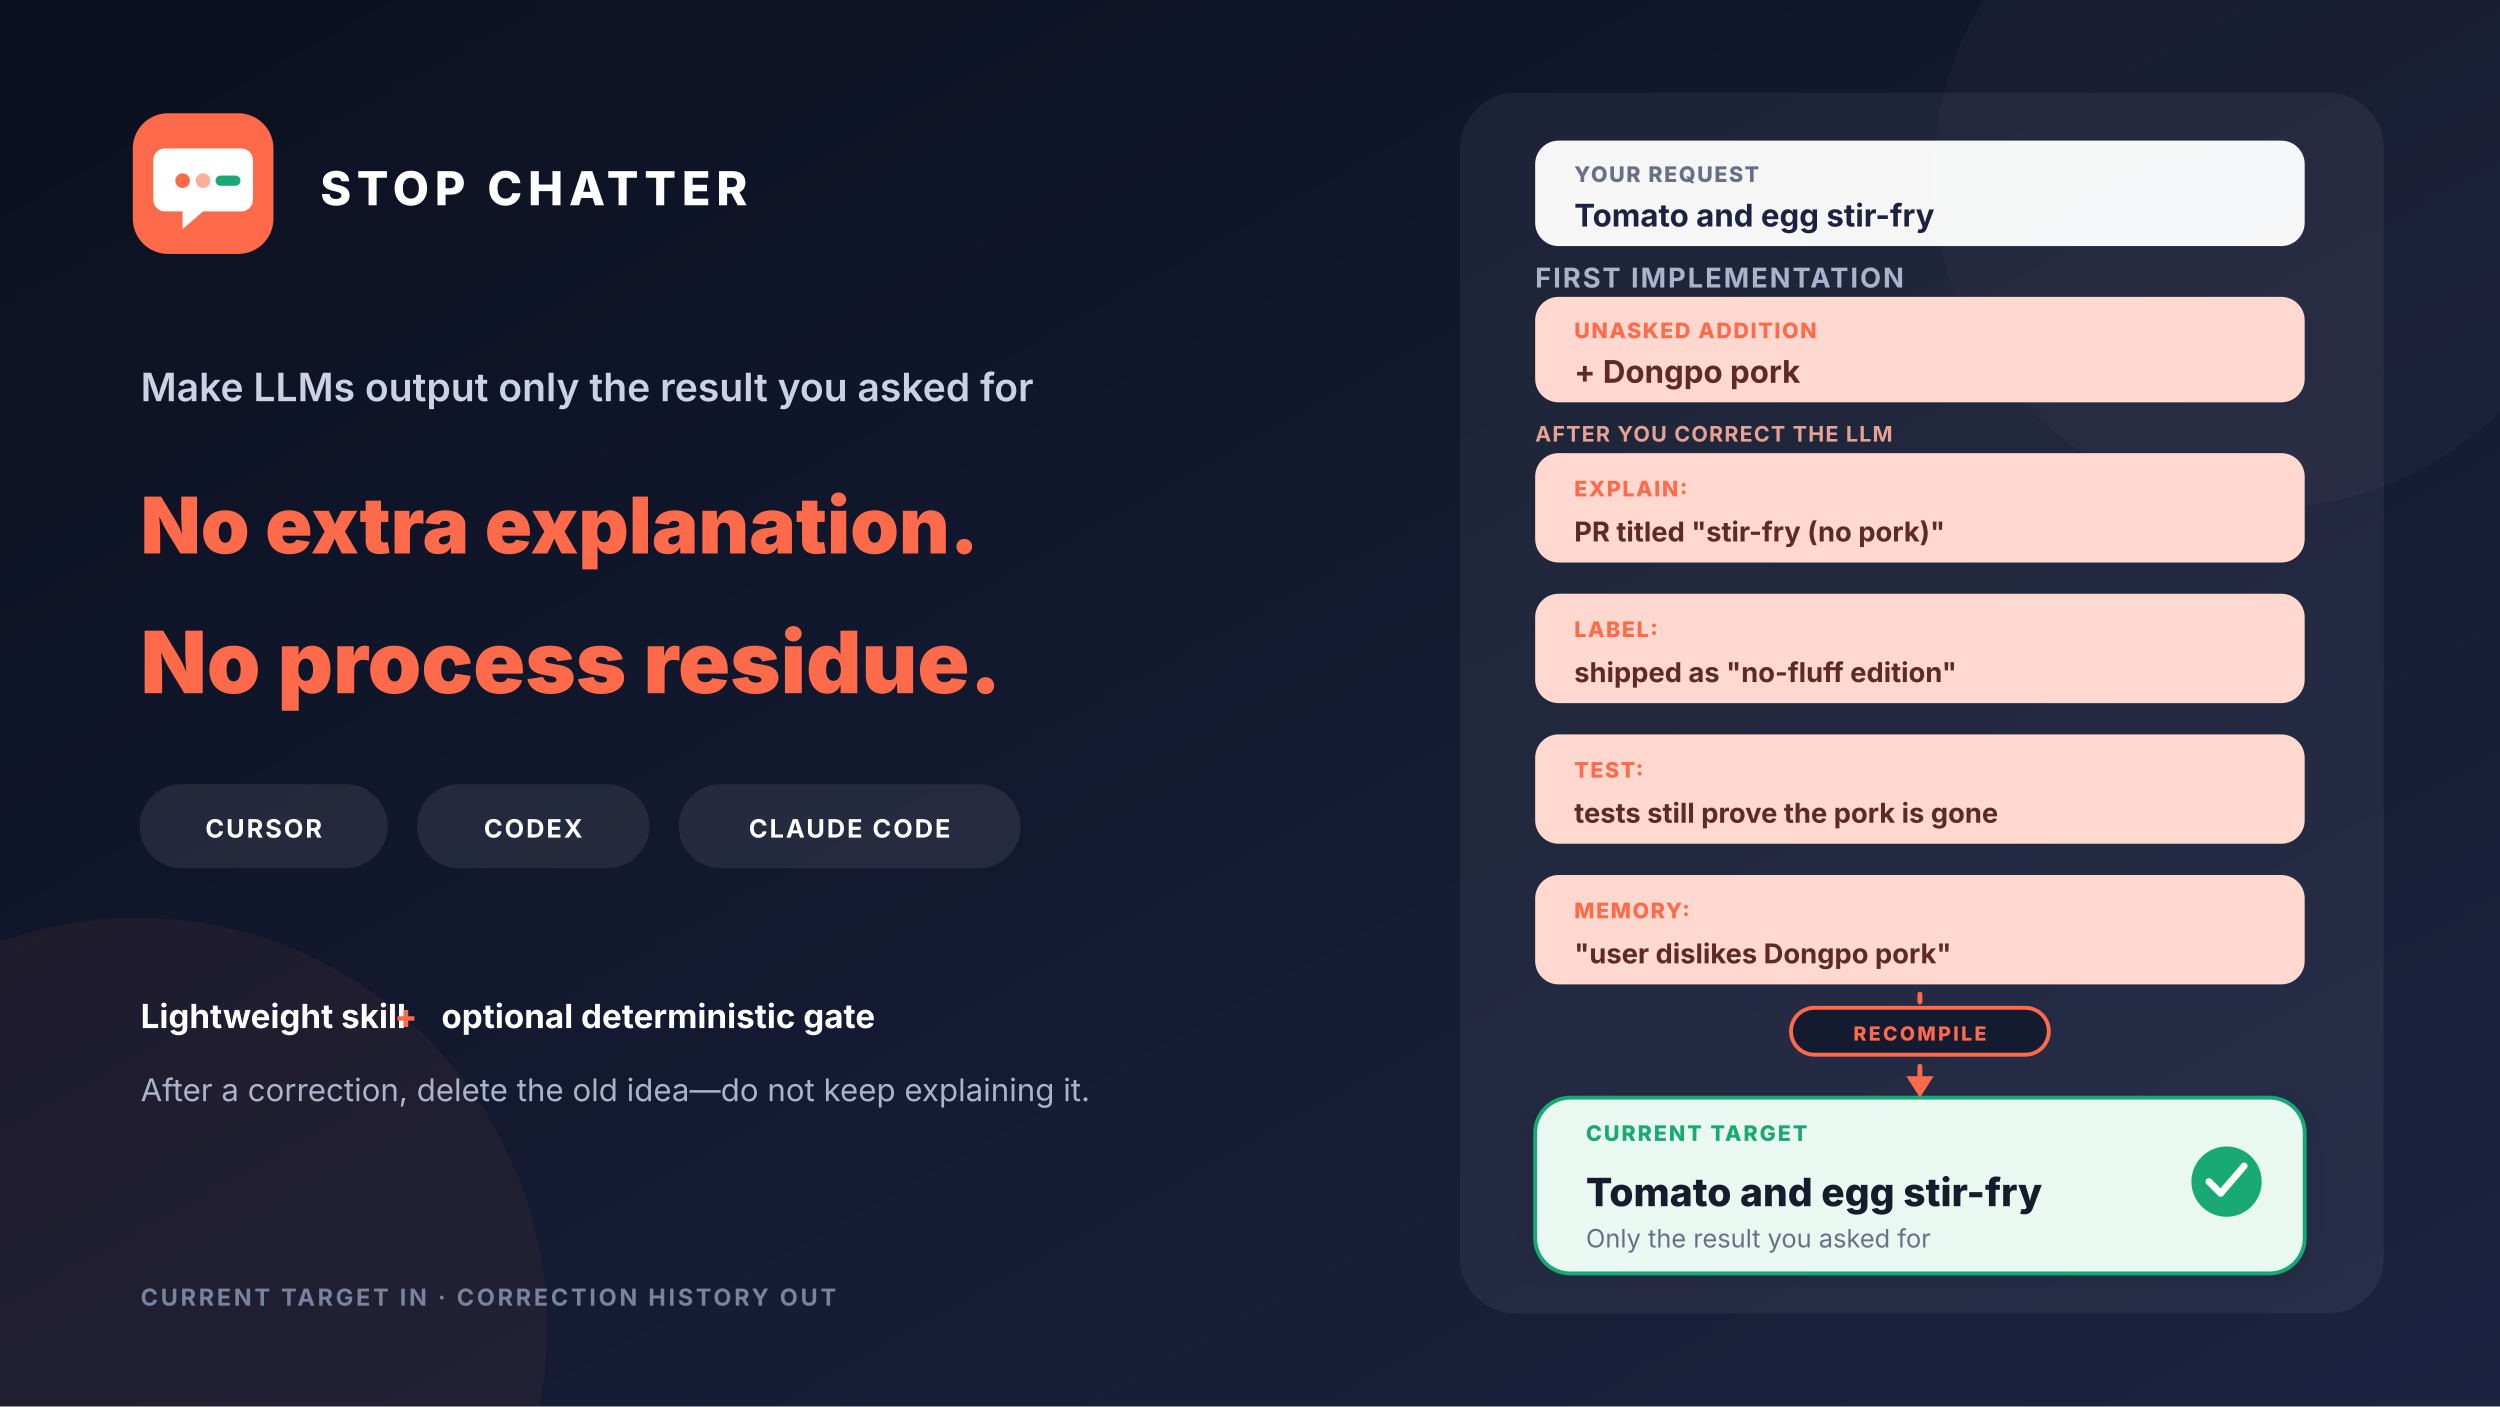
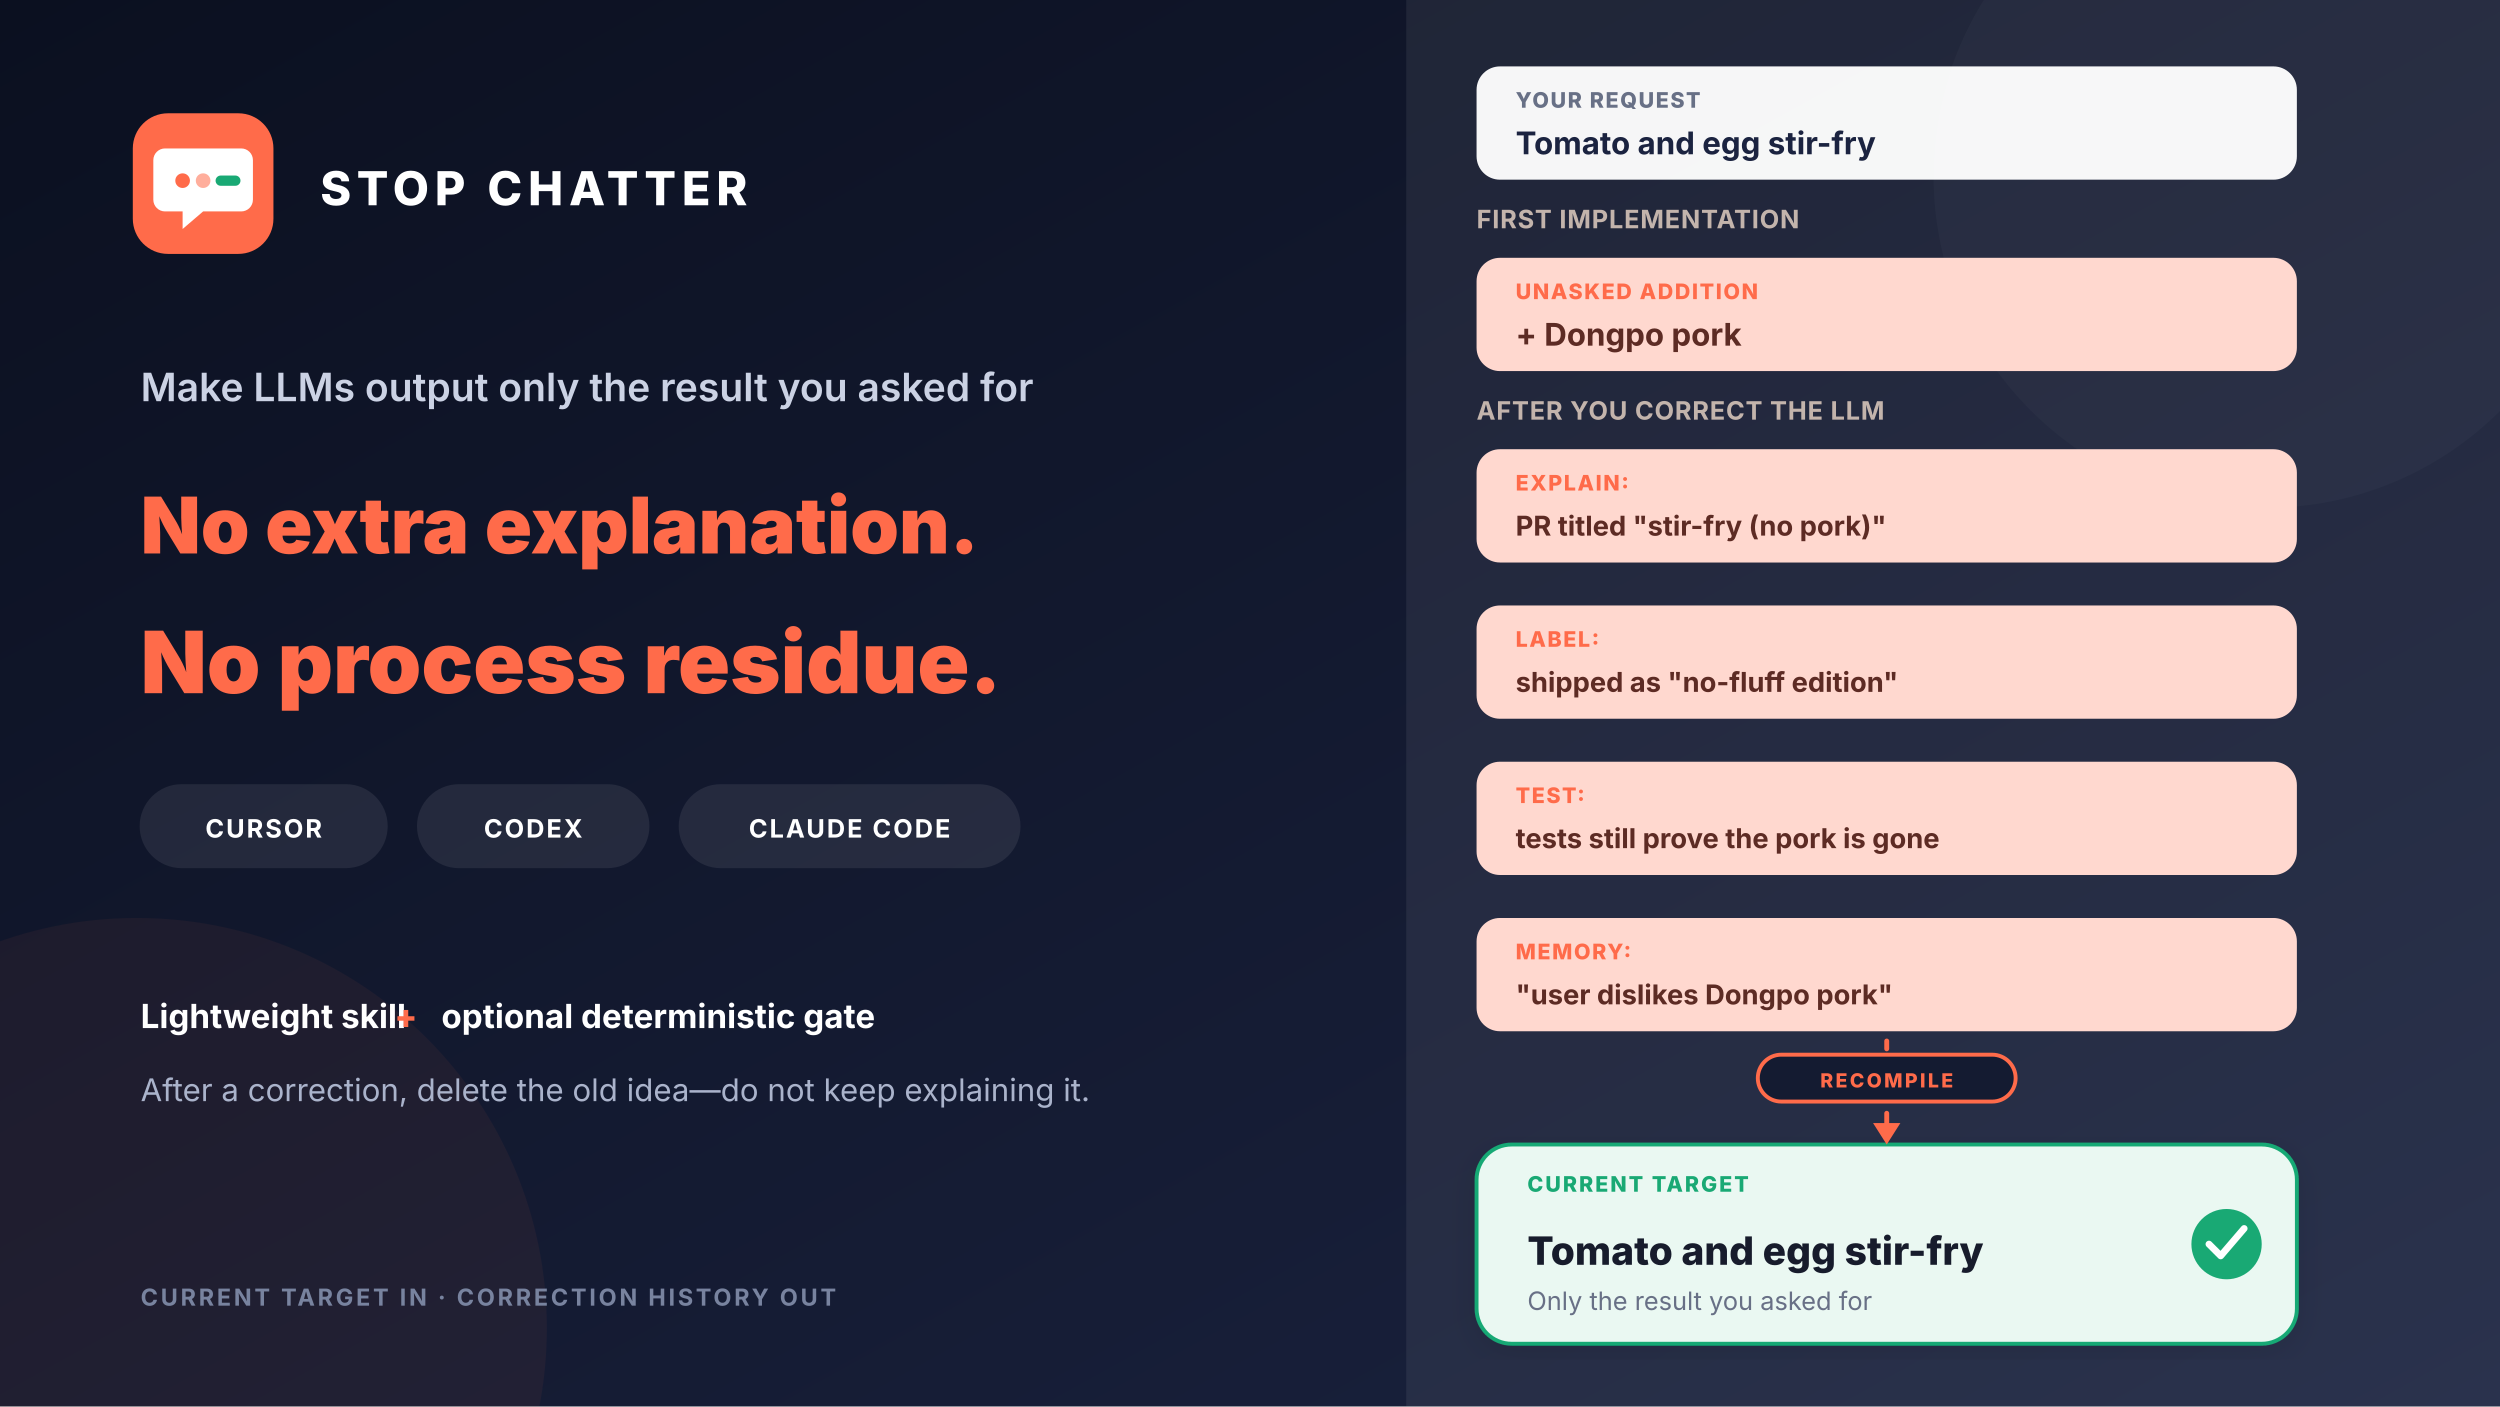
<svg xmlns="http://www.w3.org/2000/svg" viewBox="0 0 1280 720" width="1280" height="720" role="img">
  <defs>
    <linearGradient id="hero-bg" x1="0" y1="0" x2="1" y2="1">
      <stop offset="0" stop-color="#0B1020" />
      <stop offset="1" stop-color="#1B2340" />
    </linearGradient>
    <filter id="shadow" x="-8%" y="-8%" width="116%" height="116%">
      <feDropShadow dx="0" dy="4" stdDeviation="8" flood-color="#0B1020" flood-opacity="0.10" />
    </filter>
    <marker id="arrow-coral" markerWidth="10" markerHeight="8" refX="9" refY="4" orient="auto">
      <polygon points="0 0, 10 4, 0 8" fill="#FF6B4A" />
    </marker>
    <marker id="arrow-green" markerWidth="10" markerHeight="8" refX="9" refY="4" orient="auto">
      <polygon points="0 0, 10 4, 0 8" fill="#19A974" />
    </marker>
  </defs>
  <rect width="1280" height="720" fill="#0B1020" />
  <rect width="1280" height="720" fill="url(#hero-bg)" />
  <circle cx="1160" cy="90" r="170" fill="#FFFFFF" opacity="0.025" />
  <circle cx="70" cy="680" r="210" fill="#FF6B4A" opacity="0.055" />
  <g transform="translate(68 58) scale(0.75)">
    <rect width="96" height="96" rx="24" fill="#FF6B4A" />
    <path d="M22 24h52a8 8 0 0 1 8 8v27a8 8 0 0 1-8 8H48L34 79V67H22a8 8 0 0 1-8-8V32a8 8 0 0 1 8-8Z" fill="#FFFFFF" />
    <circle cx="34" cy="46" r="5" fill="#FF6B4A" />
    <circle cx="48" cy="46" r="5" fill="#FF6B4A" opacity="0.55" />
    <path d="M60 46h10" stroke="#19A974" stroke-width="7" stroke-linecap="round" />
  </g>
  <text x="164" y="96" fill="#FFFFFF" font-family="Inter,-apple-system,BlinkMacSystemFont,'Segoe UI','PingFang SC','Microsoft YaHei',sans-serif" font-size="24" font-weight="800" text-anchor="start" dominant-baseline="middle" opacity="1" letter-spacing="3">STOP CHATTER</text>
  <text x="72" y="198" fill="#CBD2E4" font-family="Inter,-apple-system,BlinkMacSystemFont,'Segoe UI','PingFang SC','Microsoft YaHei',sans-serif" font-size="20" font-weight="600" text-anchor="start" dominant-baseline="middle" opacity="1" letter-spacing="0">Make LLMs output only the result you asked for</text>
  <text x="72" y="268" fill="#FF6B4A" font-family="Inter,-apple-system,BlinkMacSystemFont,'Segoe UI','PingFang SC','Microsoft YaHei',sans-serif" font-size="40" font-weight="850" text-anchor="start" dominant-baseline="middle" opacity="1" letter-spacing="0">No extra explanation.</text>
  <text x="72" y="338" fill="#FF6B4A" font-family="Inter,-apple-system,BlinkMacSystemFont,'Segoe UI','PingFang SC','Microsoft YaHei',sans-serif" font-size="44" font-weight="850" text-anchor="start" dominant-baseline="middle" opacity="1" letter-spacing="0">No process residue.</text>
  <rect x="72" y="402" width="126" height="42" rx="21" fill="#FFFFFF" opacity="0.08" stroke="#FFFFFF" stroke-width="1" />
  <text x="135" y="424" fill="#FFFFFF" font-family="Inter,-apple-system,BlinkMacSystemFont,'Segoe UI','PingFang SC','Microsoft YaHei',sans-serif" font-size="13" font-weight="700" text-anchor="middle" dominant-baseline="middle" opacity="1" letter-spacing="1">CURSOR</text>
  <rect x="214" y="402" width="118" height="42" rx="21" fill="#FFFFFF" opacity="0.08" stroke="#FFFFFF" stroke-width="1" />
  <text x="273" y="424" fill="#FFFFFF" font-family="Inter,-apple-system,BlinkMacSystemFont,'Segoe UI','PingFang SC','Microsoft YaHei',sans-serif" font-size="13" font-weight="700" text-anchor="middle" dominant-baseline="middle" opacity="1" letter-spacing="1">CODEX</text>
  <rect x="348" y="402" width="174" height="42" rx="21" fill="#FFFFFF" opacity="0.08" stroke="#FFFFFF" stroke-width="1" />
  <text x="435" y="424" fill="#FFFFFF" font-family="Inter,-apple-system,BlinkMacSystemFont,'Segoe UI','PingFang SC','Microsoft YaHei',sans-serif" font-size="13" font-weight="700" text-anchor="middle" dominant-baseline="middle" opacity="1" letter-spacing="1">CLAUDE CODE</text>
  <text x="72" y="520" fill="#FFFFFF" font-family="Inter,-apple-system,BlinkMacSystemFont,'Segoe UI','PingFang SC','Microsoft YaHei',sans-serif" font-size="17" font-weight="700" text-anchor="start" dominant-baseline="middle" opacity="1" letter-spacing="0">Lightweight skill</text>
  <text x="202" y="520" fill="#FF6B4A" font-family="Inter,-apple-system,BlinkMacSystemFont,'Segoe UI','PingFang SC','Microsoft YaHei',sans-serif" font-size="17" font-weight="800" text-anchor="start" dominant-baseline="middle" opacity="1" letter-spacing="0">+</text>
  <text x="226" y="520" fill="#FFFFFF" font-family="Inter,-apple-system,BlinkMacSystemFont,'Segoe UI','PingFang SC','Microsoft YaHei',sans-serif" font-size="17" font-weight="700" text-anchor="start" dominant-baseline="middle" opacity="1" letter-spacing="0">optional deterministic gate</text>
  <text x="72" y="558" fill="#AAB3CB" font-family="Inter,-apple-system,BlinkMacSystemFont,'Segoe UI','PingFang SC','Microsoft YaHei',sans-serif" font-size="16" font-weight="400" text-anchor="start" dominant-baseline="middle" opacity="1" letter-spacing="0">After a correction, delete the old idea—do not keep explaining it.</text>
-   <rect x="748" y="48" width="472" height="624" rx="28" fill="#FFFFFF" opacity="0.055" stroke="#FFFFFF" stroke-width="1" />
-   <rect x="786" y="72" width="394" height="54" rx="12" fill="#FFFFFF" opacity="0.96" />
-   <text x="806" y="89" fill="#687086" font-family="Inter,-apple-system,BlinkMacSystemFont,'Segoe UI','PingFang SC','Microsoft YaHei',sans-serif" font-size="11" font-weight="800" text-anchor="start" dominant-baseline="middle" opacity="1" letter-spacing="0.8">YOUR REQUEST</text>
-   <text x="806" y="110" fill="#1B2340" font-family="Inter,-apple-system,BlinkMacSystemFont,'Segoe UI','PingFang SC','Microsoft YaHei',sans-serif" font-size="16" font-weight="700" text-anchor="start" dominant-baseline="middle" opacity="1" letter-spacing="0">Tomato and egg stir-fry</text>
-   <text x="786" y="142" fill="#AAB3CB" font-family="Inter,-apple-system,BlinkMacSystemFont,'Segoe UI','PingFang SC','Microsoft YaHei',sans-serif" font-size="14" font-weight="700" text-anchor="start" dominant-baseline="middle" opacity="1" letter-spacing="1">FIRST IMPLEMENTATION</text>
-   <rect x="786" y="152" width="394" height="54" rx="12" fill="#FFD8CF" opacity="1" />
-   <text x="806" y="169" fill="#FF6B4A" font-family="Inter,-apple-system,BlinkMacSystemFont,'Segoe UI','PingFang SC','Microsoft YaHei',sans-serif" font-size="11" font-weight="800" text-anchor="start" dominant-baseline="middle" opacity="1" letter-spacing="0.8">UNASKED ADDITION</text>
-   <text x="806" y="190" fill="#5D2B24" font-family="Inter,-apple-system,BlinkMacSystemFont,'Segoe UI','PingFang SC','Microsoft YaHei',sans-serif" font-size="16" font-weight="700" text-anchor="start" dominant-baseline="middle" opacity="1" letter-spacing="0">+ Dongpo pork</text>
-   <text x="786" y="222" fill="#E7A193" font-family="Inter,-apple-system,BlinkMacSystemFont,'Segoe UI','PingFang SC','Microsoft YaHei',sans-serif" font-size="11" font-weight="700" text-anchor="start" dominant-baseline="middle" opacity="1" letter-spacing="0.6">AFTER YOU CORRECT THE LLM</text>
-   <rect x="786" y="232" width="394" height="56" rx="12" fill="#FFD8CF" opacity="1" />
-   <text x="806" y="250" fill="#FF6B4A" font-family="Inter,-apple-system,BlinkMacSystemFont,'Segoe UI','PingFang SC','Microsoft YaHei',sans-serif" font-size="11" font-weight="800" text-anchor="start" dominant-baseline="middle" opacity="1" letter-spacing="0.8">EXPLAIN:</text>
-   <text x="806" y="272" fill="#5D2B24" font-family="Inter,-apple-system,BlinkMacSystemFont,'Segoe UI','PingFang SC','Microsoft YaHei',sans-serif" font-size="14" font-weight="650" text-anchor="start" dominant-baseline="middle" opacity="1" letter-spacing="0">PR titled "stir-fry (no pork)"</text>
-   <rect x="786" y="304" width="394" height="56" rx="12" fill="#FFD8CF" opacity="1" />
-   <text x="806" y="322" fill="#FF6B4A" font-family="Inter,-apple-system,BlinkMacSystemFont,'Segoe UI','PingFang SC','Microsoft YaHei',sans-serif" font-size="11" font-weight="800" text-anchor="start" dominant-baseline="middle" opacity="1" letter-spacing="0.8">LABEL:</text>
-   <text x="806" y="344" fill="#5D2B24" font-family="Inter,-apple-system,BlinkMacSystemFont,'Segoe UI','PingFang SC','Microsoft YaHei',sans-serif" font-size="14" font-weight="650" text-anchor="start" dominant-baseline="middle" opacity="1" letter-spacing="0">shipped as "no-fluff edition"</text>
-   <rect x="786" y="376" width="394" height="56" rx="12" fill="#FFD8CF" opacity="1" />
-   <text x="806" y="394" fill="#FF6B4A" font-family="Inter,-apple-system,BlinkMacSystemFont,'Segoe UI','PingFang SC','Microsoft YaHei',sans-serif" font-size="11" font-weight="800" text-anchor="start" dominant-baseline="middle" opacity="1" letter-spacing="0.8">TEST:</text>
-   <text x="806" y="416" fill="#5D2B24" font-family="Inter,-apple-system,BlinkMacSystemFont,'Segoe UI','PingFang SC','Microsoft YaHei',sans-serif" font-size="14" font-weight="650" text-anchor="start" dominant-baseline="middle" opacity="1" letter-spacing="0">tests still prove the pork is gone</text>
-   <rect x="786" y="448" width="394" height="56" rx="12" fill="#FFD8CF" opacity="1" />
-   <text x="806" y="466" fill="#FF6B4A" font-family="Inter,-apple-system,BlinkMacSystemFont,'Segoe UI','PingFang SC','Microsoft YaHei',sans-serif" font-size="11" font-weight="800" text-anchor="start" dominant-baseline="middle" opacity="1" letter-spacing="0.8">MEMORY:</text>
-   <text x="806" y="488" fill="#5D2B24" font-family="Inter,-apple-system,BlinkMacSystemFont,'Segoe UI','PingFang SC','Microsoft YaHei',sans-serif" font-size="14" font-weight="650" text-anchor="start" dominant-baseline="middle" opacity="1" letter-spacing="0">"user dislikes Dongpo pork"</text>
-   <rect x="786" y="562" width="394" height="90" rx="18" fill="#EAF8F2" opacity="1" stroke="#19A974" stroke-width="2" filter="url(#shadow)" />
-   <text x="812" y="580" fill="#19A974" font-family="Inter,-apple-system,BlinkMacSystemFont,'Segoe UI','PingFang SC','Microsoft YaHei',sans-serif" font-size="11" font-weight="800" text-anchor="start" dominant-baseline="middle" opacity="1" letter-spacing="1">CURRENT TARGET</text>
-   <text x="812" y="610" fill="#171C2C" font-family="Inter,-apple-system,BlinkMacSystemFont,'Segoe UI','PingFang SC','Microsoft YaHei',sans-serif" font-size="20" font-weight="800" text-anchor="start" dominant-baseline="middle" opacity="1" letter-spacing="0">Tomato and egg stir-fry</text>
-   <text x="812" y="634" fill="#687086" font-family="Inter,-apple-system,BlinkMacSystemFont,'Segoe UI','PingFang SC','Microsoft YaHei',sans-serif" font-size="13" font-weight="400" text-anchor="start" dominant-baseline="middle" opacity="1" letter-spacing="0">Only the result you asked for</text>
-   <circle cx="1140" cy="605" r="18" fill="#19A974" />
-   <path d="M1131 605l6 6 12-14" fill="none" stroke="#FFFFFF" stroke-width="3.5" stroke-linecap="round" stroke-linejoin="round" />
-   <line x1="983" y1="509" x2="983" y2="513" stroke="#FF6B4A" stroke-width="2.5" stroke-linecap="round" />
-   <rect x="917" y="516" width="132" height="24" rx="12" fill="#141B31" opacity="1" stroke="#FF6B4A" stroke-width="2" />
-   <text x="983" y="529" fill="#FF6B4A" font-family="Inter,-apple-system,BlinkMacSystemFont,'Segoe UI','PingFang SC','Microsoft YaHei',sans-serif" font-size="10" font-weight="800" text-anchor="middle" dominant-baseline="middle" opacity="1" letter-spacing="1.2">RECOMPILE</text>
-   <line x1="983" y1="546" x2="983" y2="552" stroke="#FF6B4A" stroke-width="2.5" stroke-linecap="round" />
-   <path d="M976 551 L983 562 L990 551 Z" fill="#FF6B4A" />
+   <rect x="720" y="0" width="560" height="720" rx="0" fill="#FFFFFF" opacity="0.07" />
+   <rect x="756" y="34" width="420" height="58" rx="12" fill="#FFFFFF" opacity="0.96" />
+   <text x="776" y="51" fill="#687086" font-family="Inter,-apple-system,BlinkMacSystemFont,'Segoe UI','PingFang SC','Microsoft YaHei',sans-serif" font-size="11" font-weight="800" text-anchor="start" dominant-baseline="middle" opacity="1" letter-spacing="0.8">YOUR REQUEST</text>
+   <text x="776" y="73" fill="#1B2340" font-family="Inter,-apple-system,BlinkMacSystemFont,'Segoe UI','PingFang SC','Microsoft YaHei',sans-serif" font-size="16" font-weight="700" text-anchor="start" dominant-baseline="middle" opacity="1" letter-spacing="0">Tomato and egg stir-fry</text>
+   <text x="756" y="112" fill="#C3B4AC" font-family="Inter,-apple-system,BlinkMacSystemFont,'Segoe UI','PingFang SC','Microsoft YaHei',sans-serif" font-size="13" font-weight="700" text-anchor="start" dominant-baseline="middle" opacity="1" letter-spacing="0.4">FIRST IMPLEMENTATION</text>
+   <rect x="756" y="132" width="420" height="58" rx="12" fill="#FFD8CF" opacity="1" />
+   <text x="776" y="149" fill="#FF6B4A" font-family="Inter,-apple-system,BlinkMacSystemFont,'Segoe UI','PingFang SC','Microsoft YaHei',sans-serif" font-size="11" font-weight="800" text-anchor="start" dominant-baseline="middle" opacity="1" letter-spacing="0.8">UNASKED ADDITION</text>
+   <text x="776" y="171" fill="#5D2B24" font-family="Inter,-apple-system,BlinkMacSystemFont,'Segoe UI','PingFang SC','Microsoft YaHei',sans-serif" font-size="16" font-weight="700" text-anchor="start" dominant-baseline="middle" opacity="1" letter-spacing="0">+ Dongpo pork</text>
+   <text x="756" y="210" fill="#C3B4AC" font-family="Inter,-apple-system,BlinkMacSystemFont,'Segoe UI','PingFang SC','Microsoft YaHei',sans-serif" font-size="13" font-weight="700" text-anchor="start" dominant-baseline="middle" opacity="1" letter-spacing="0.4">AFTER YOU CORRECT THE LLM</text>
+   <rect x="756" y="230" width="420" height="58" rx="12" fill="#FFD8CF" opacity="1" />
+   <text x="776" y="247" fill="#FF6B4A" font-family="Inter,-apple-system,BlinkMacSystemFont,'Segoe UI','PingFang SC','Microsoft YaHei',sans-serif" font-size="11" font-weight="800" text-anchor="start" dominant-baseline="middle" opacity="1" letter-spacing="0.8">EXPLAIN:</text>
+   <text x="776" y="269" fill="#5D2B24" font-family="Inter,-apple-system,BlinkMacSystemFont,'Segoe UI','PingFang SC','Microsoft YaHei',sans-serif" font-size="14" font-weight="700" text-anchor="start" dominant-baseline="middle" opacity="1" letter-spacing="0">PR titled "stir-fry (no pork)"</text>
+   <rect x="756" y="310" width="420" height="58" rx="12" fill="#FFD8CF" opacity="1" />
+   <text x="776" y="327" fill="#FF6B4A" font-family="Inter,-apple-system,BlinkMacSystemFont,'Segoe UI','PingFang SC','Microsoft YaHei',sans-serif" font-size="11" font-weight="800" text-anchor="start" dominant-baseline="middle" opacity="1" letter-spacing="0.8">LABEL:</text>
+   <text x="776" y="349" fill="#5D2B24" font-family="Inter,-apple-system,BlinkMacSystemFont,'Segoe UI','PingFang SC','Microsoft YaHei',sans-serif" font-size="14" font-weight="700" text-anchor="start" dominant-baseline="middle" opacity="1" letter-spacing="0">shipped as "no-fluff edition"</text>
+   <rect x="756" y="390" width="420" height="58" rx="12" fill="#FFD8CF" opacity="1" />
+   <text x="776" y="407" fill="#FF6B4A" font-family="Inter,-apple-system,BlinkMacSystemFont,'Segoe UI','PingFang SC','Microsoft YaHei',sans-serif" font-size="11" font-weight="800" text-anchor="start" dominant-baseline="middle" opacity="1" letter-spacing="0.8">TEST:</text>
+   <text x="776" y="429" fill="#5D2B24" font-family="Inter,-apple-system,BlinkMacSystemFont,'Segoe UI','PingFang SC','Microsoft YaHei',sans-serif" font-size="14" font-weight="700" text-anchor="start" dominant-baseline="middle" opacity="1" letter-spacing="0">tests still prove the pork is gone</text>
+   <rect x="756" y="470" width="420" height="58" rx="12" fill="#FFD8CF" opacity="1" />
+   <text x="776" y="487" fill="#FF6B4A" font-family="Inter,-apple-system,BlinkMacSystemFont,'Segoe UI','PingFang SC','Microsoft YaHei',sans-serif" font-size="11" font-weight="800" text-anchor="start" dominant-baseline="middle" opacity="1" letter-spacing="0.8">MEMORY:</text>
+   <text x="776" y="509" fill="#5D2B24" font-family="Inter,-apple-system,BlinkMacSystemFont,'Segoe UI','PingFang SC','Microsoft YaHei',sans-serif" font-size="14" font-weight="700" text-anchor="start" dominant-baseline="middle" opacity="1" letter-spacing="0">"user dislikes Dongpo pork"</text>
+   <rect x="756" y="586" width="420" height="102" rx="18" fill="#EAF8F2" opacity="1" stroke="#19A974" stroke-width="2" filter="url(#shadow)" />
+   <text x="782" y="606" fill="#19A974" font-family="Inter,-apple-system,BlinkMacSystemFont,'Segoe UI','PingFang SC','Microsoft YaHei',sans-serif" font-size="11" font-weight="800" text-anchor="start" dominant-baseline="middle" opacity="1" letter-spacing="1">CURRENT TARGET</text>
+   <text x="782" y="640" fill="#171C2C" font-family="Inter,-apple-system,BlinkMacSystemFont,'Segoe UI','PingFang SC','Microsoft YaHei',sans-serif" font-size="20" font-weight="800" text-anchor="start" dominant-baseline="middle" opacity="1" letter-spacing="0">Tomato and egg stir-fry</text>
+   <text x="782" y="666" fill="#687086" font-family="Inter,-apple-system,BlinkMacSystemFont,'Segoe UI','PingFang SC','Microsoft YaHei',sans-serif" font-size="13" font-weight="400" text-anchor="start" dominant-baseline="middle" opacity="1" letter-spacing="0">Only the result you asked for</text>
+   <circle cx="1140" cy="637" r="18" fill="#19A974" />
+   <path d="M1131 637l6 6 12-14" fill="none" stroke="#FFFFFF" stroke-width="3.5" stroke-linecap="round" stroke-linejoin="round" />
+   <line x1="966" y1="533" x2="966" y2="537" stroke="#FF6B4A" stroke-width="2.5" stroke-linecap="round" />
+   <rect x="900" y="540" width="132" height="24" rx="12" fill="#141B31" opacity="1" stroke="#FF6B4A" stroke-width="2" />
+   <text x="966" y="553" fill="#FF6B4A" font-family="Inter,-apple-system,BlinkMacSystemFont,'Segoe UI','PingFang SC','Microsoft YaHei',sans-serif" font-size="10" font-weight="800" text-anchor="middle" dominant-baseline="middle" opacity="1" letter-spacing="1.2">RECOMPILE</text>
+   <line x1="966" y1="570" x2="966" y2="576" stroke="#FF6B4A" stroke-width="2.5" stroke-linecap="round" />
+   <path d="M959 575 L966 586 L973 575 Z" fill="#FF6B4A" />
  <text x="72" y="664" fill="#78839F" font-family="Inter,-apple-system,BlinkMacSystemFont,'Segoe UI','PingFang SC','Microsoft YaHei',sans-serif" font-size="12" font-weight="700" text-anchor="start" dominant-baseline="middle" opacity="1" letter-spacing="1.4">CURRENT TARGET IN · CORRECTION HISTORY OUT</text>
</svg>
